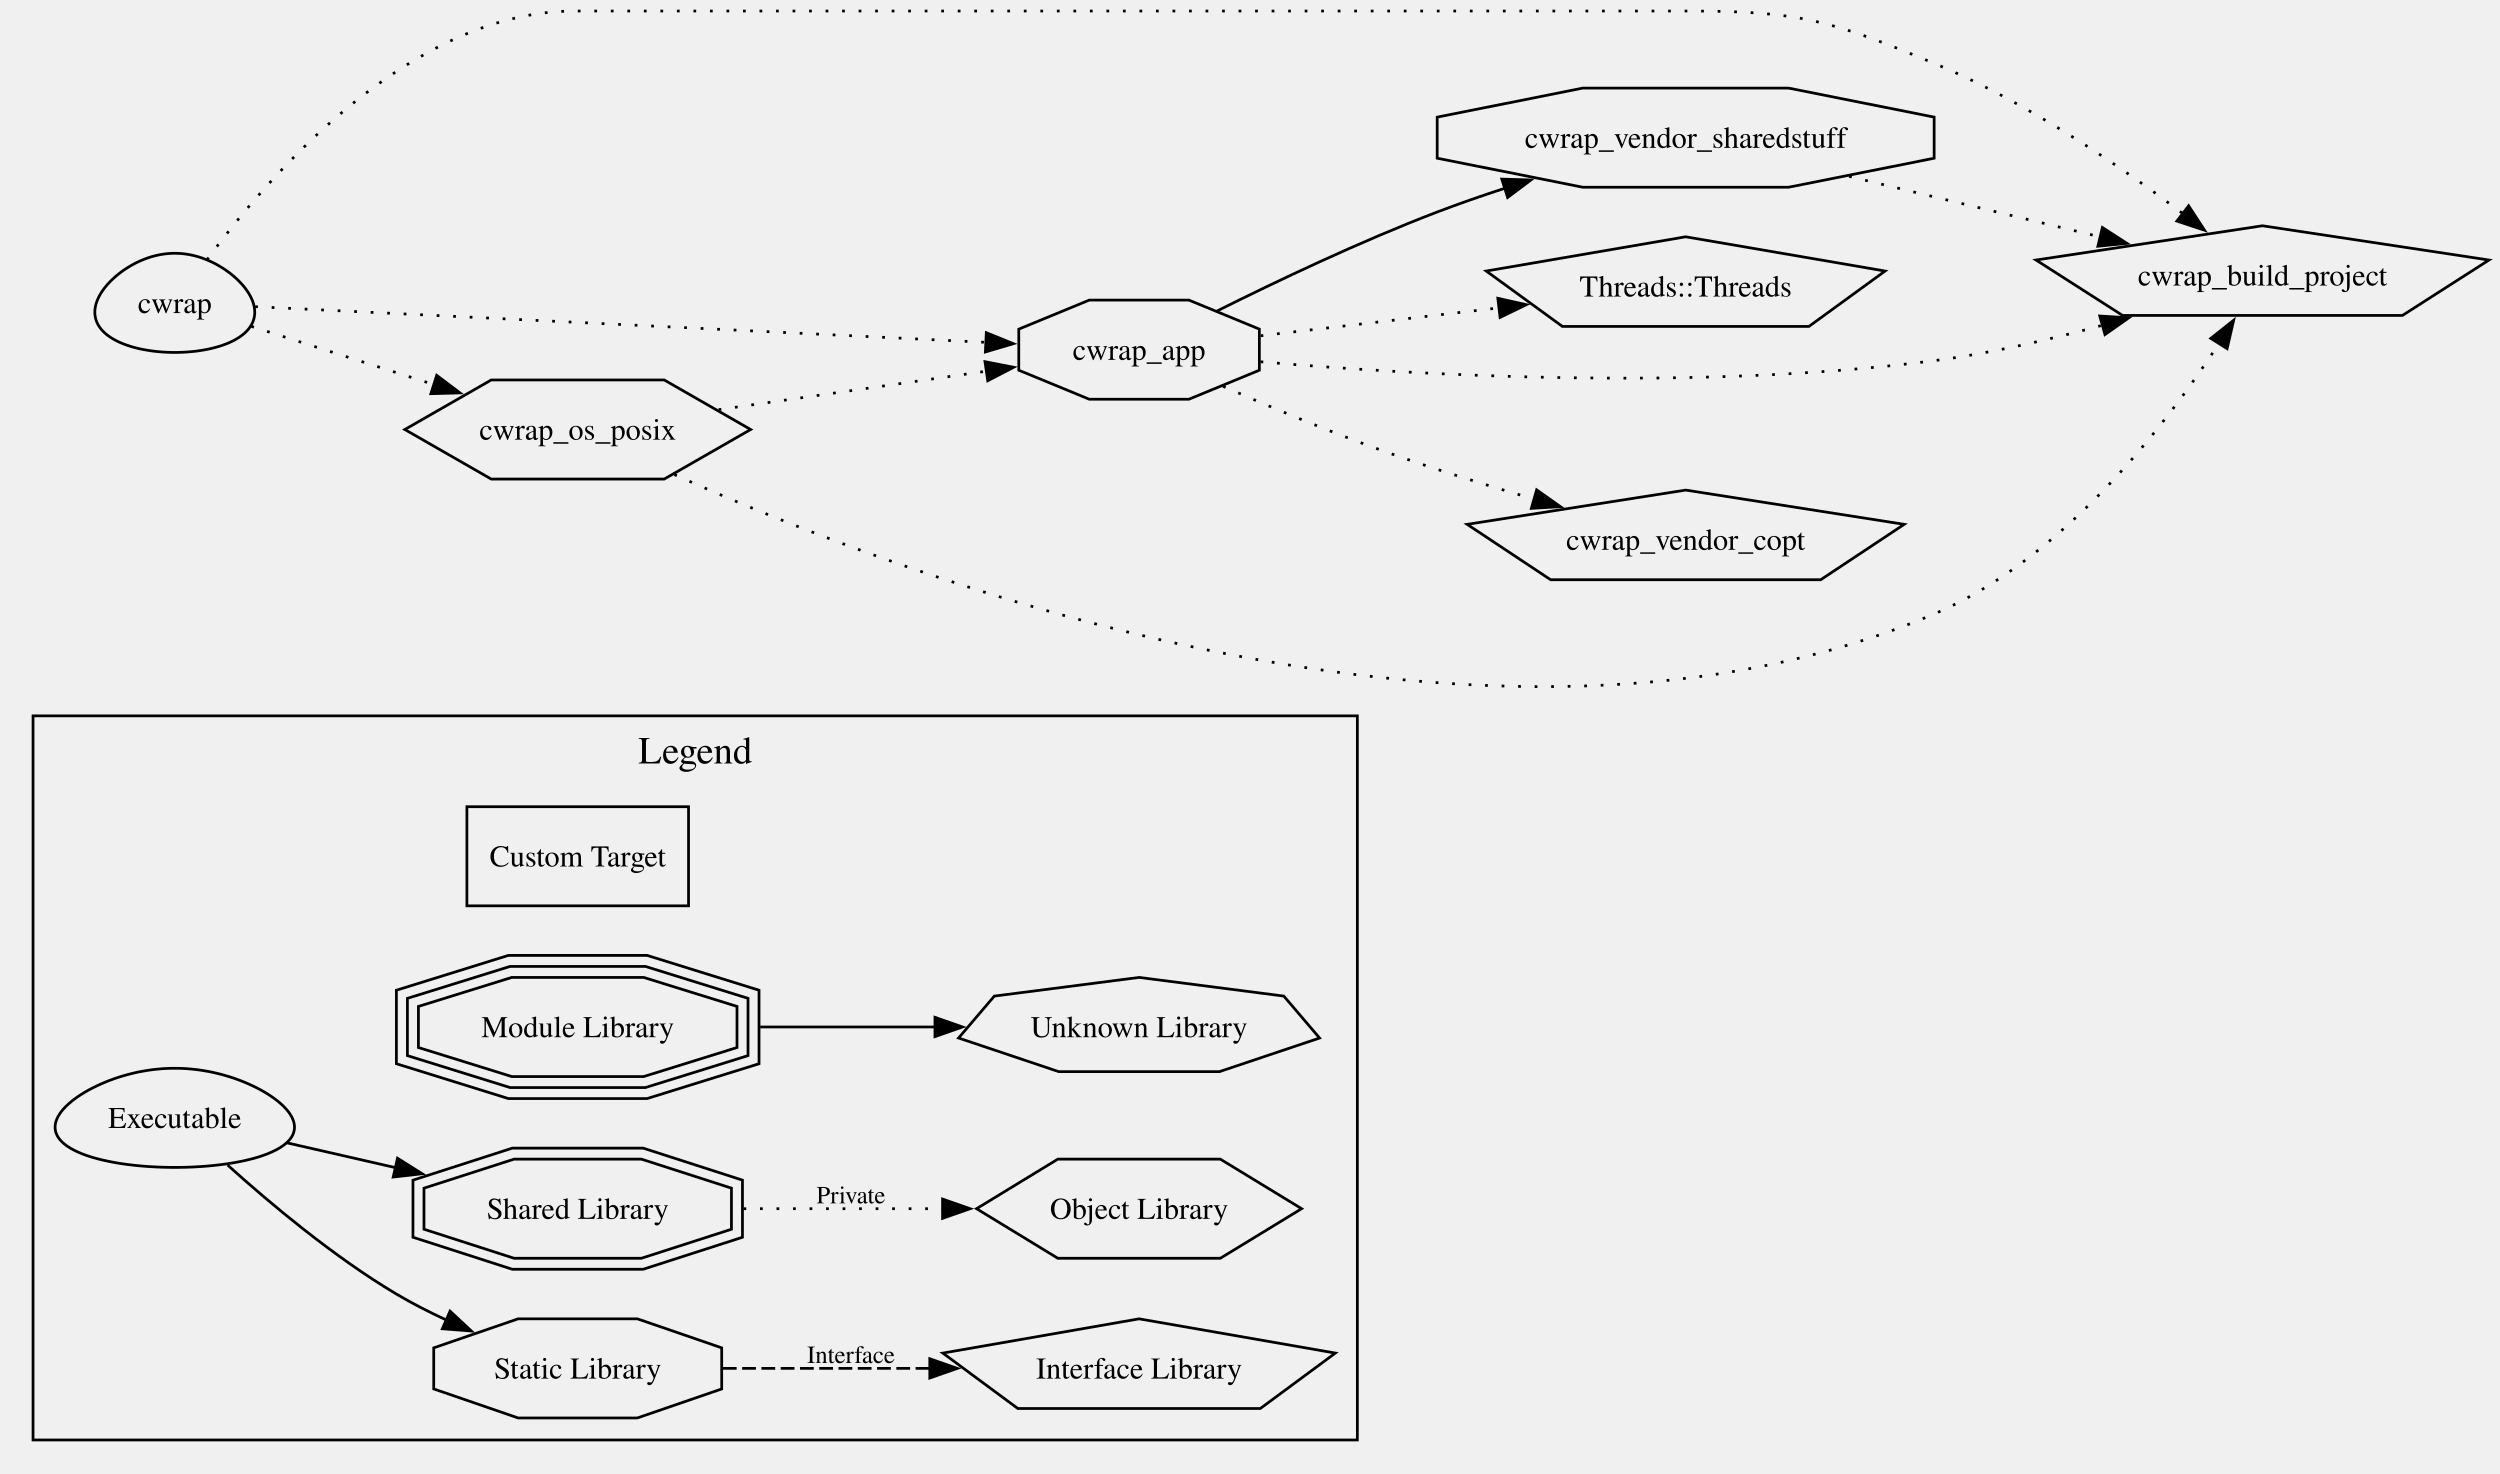
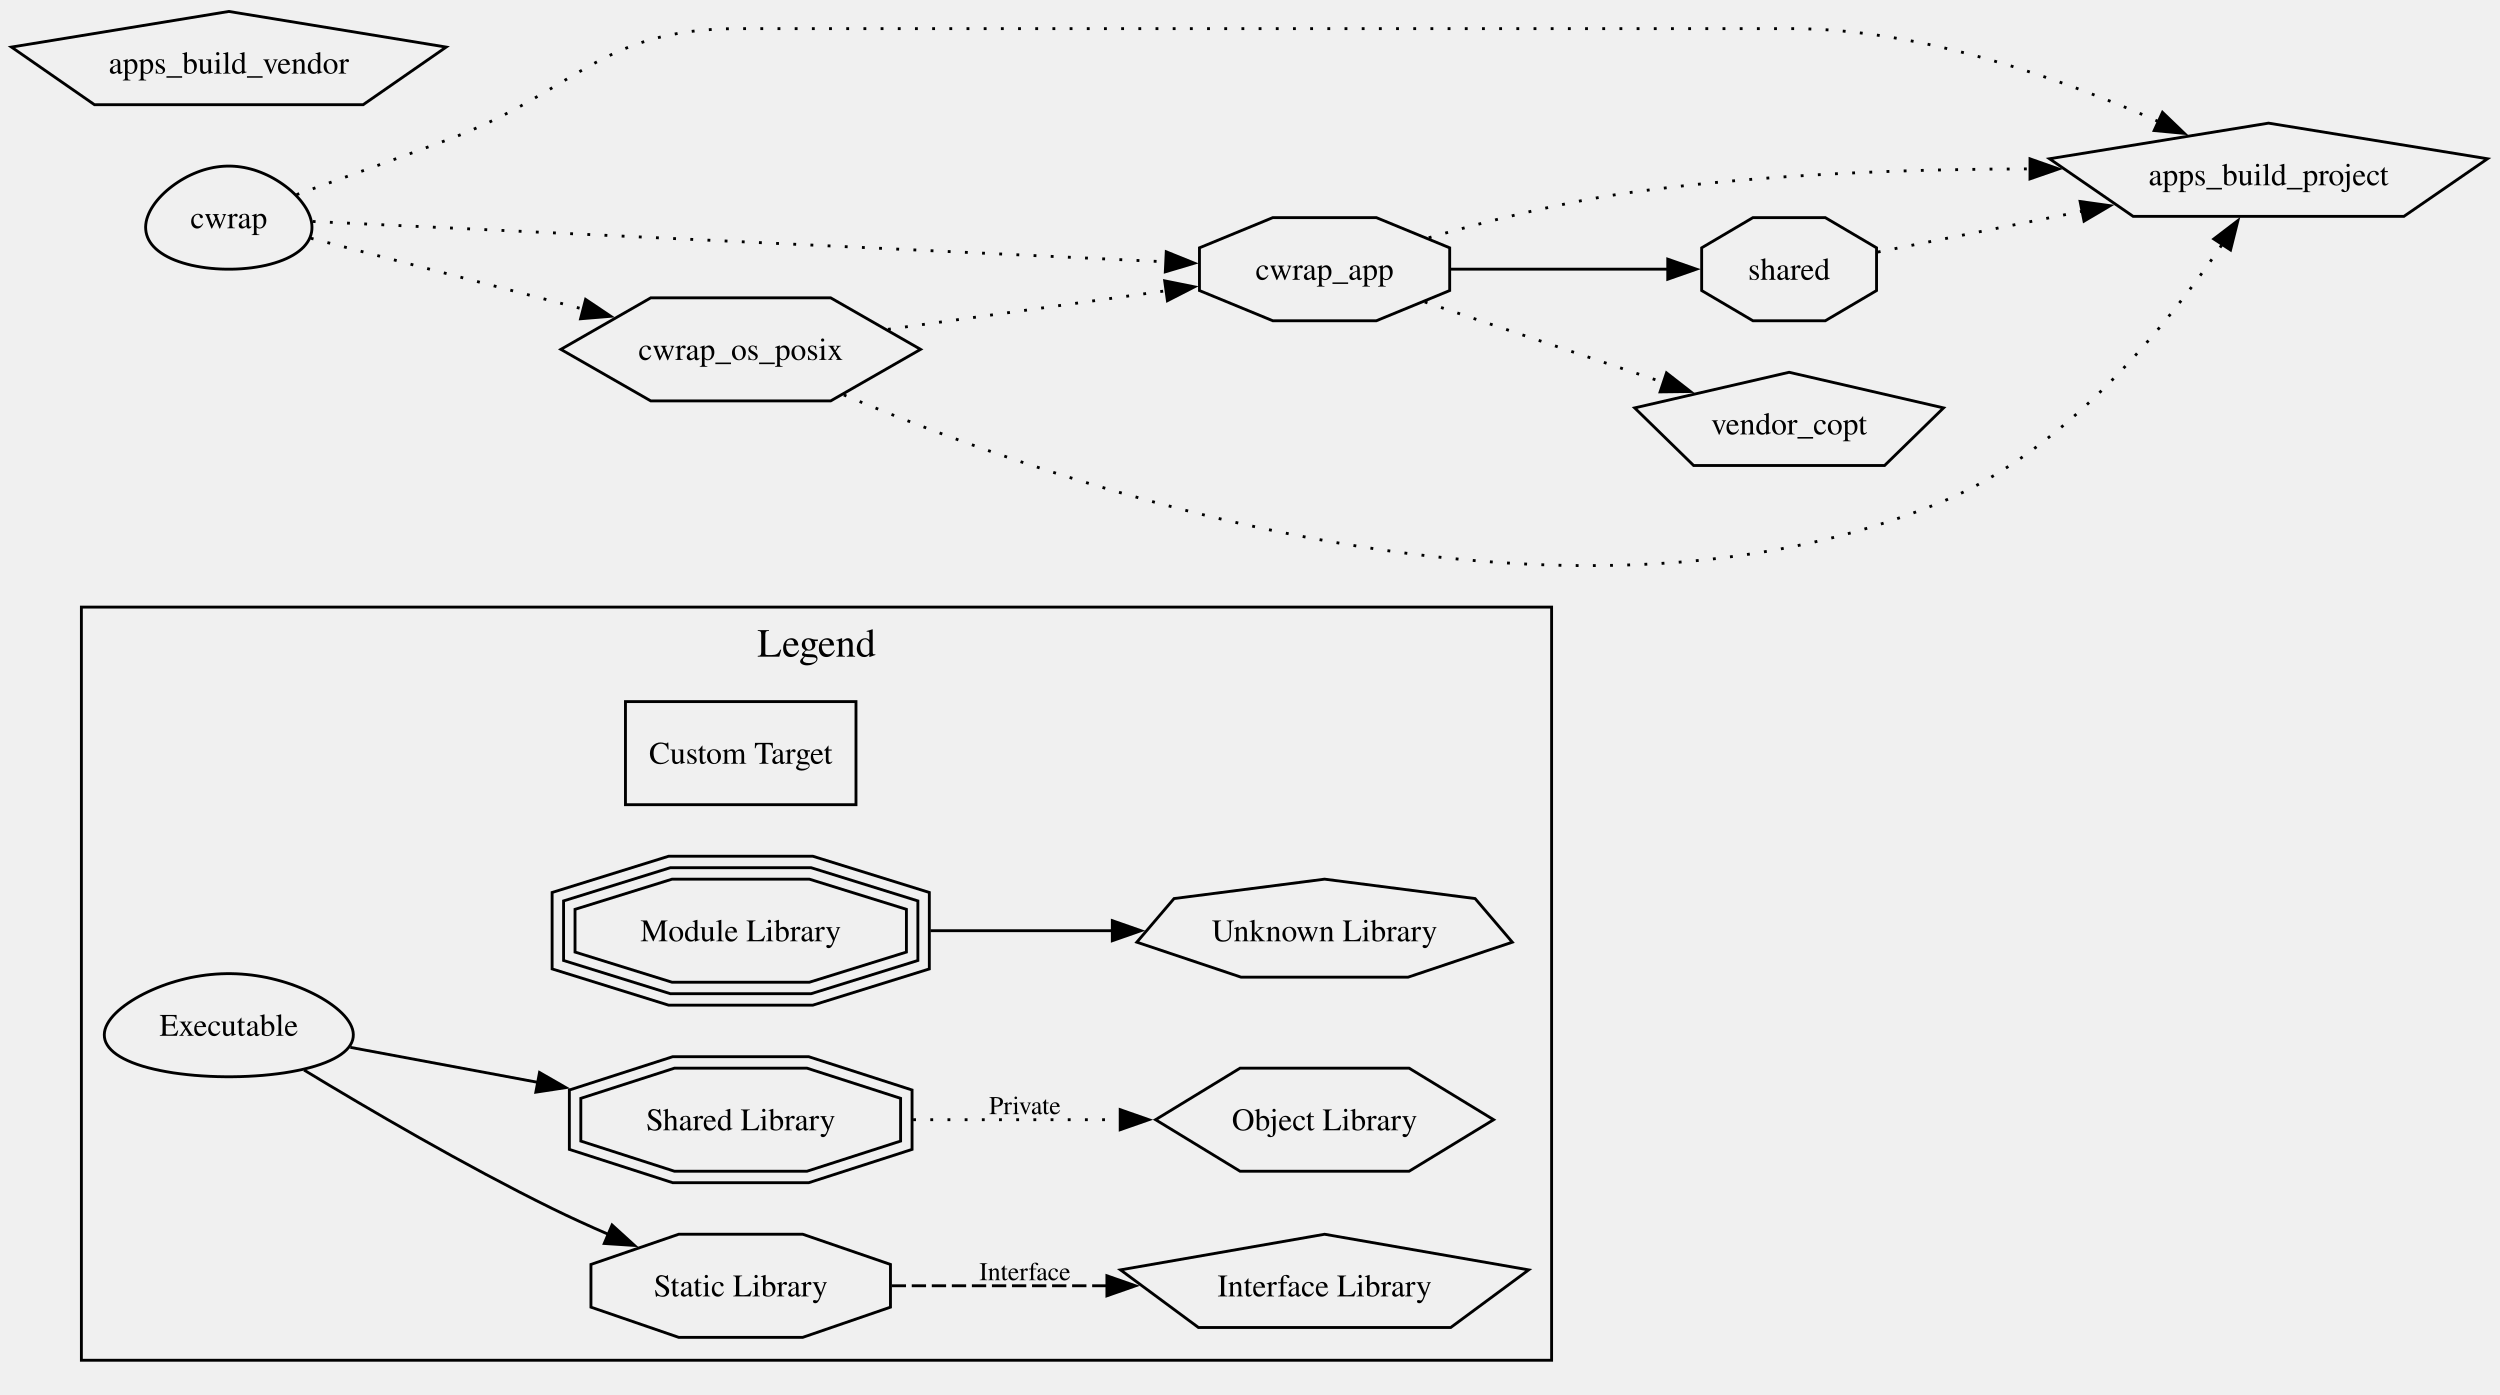
- <svg xmlns="http://www.w3.org/2000/svg" width="908pt" height="535pt" viewBox="0.00 0.00 908.00 535.00">
+ <svg xmlns="http://www.w3.org/2000/svg" width="873pt" height="487pt" viewBox="0.00 0.00 873.00 487.00">
  <style>
.graph &gt; polygon {
  fill: transparent;
}

@media (prefers-color-scheme: dark) {
  text {
    fill: white;
  }

  .cluster polygon,
  .edge path,
  .edge polyline,
  .node ellipse,
  .node path,
  .node polygon {
    stroke: white;
  }

  .edge polygon {
    fill: white;
    stroke: white;
  }
}
</style>
-   <g id="graph0" class="graph" transform="scale(1 1) rotate(0) translate(4 531)">
+   <g id="graph0" class="graph" transform="scale(1 1) rotate(0) translate(4 483)">
    <g id="clust1" class="cluster">
-       <polygon fill="none" stroke="black" points="8,-8 8,-271 488.99,-271 488.99,-8 8,-8" />
-       <text xml:space="preserve" text-anchor="middle" x="248.49" y="-253.7" font-family="Times,serif" font-size="14.00">Legend</text>
+       <polygon fill="none" stroke="black" points="24.42,-8 24.42,-271 537.82,-271 537.82,-8 24.42,-8" />
+       <text xml:space="preserve" text-anchor="middle" x="281.12" y="-253.7" font-family="Times,serif" font-size="14.00">Legend</text>
    </g>
    <g id="node1" class="node">
-       <polygon fill="none" stroke="black" points="63.51,-107.05 66.17,-107.15 68.81,-107.3 71.41,-107.49 73.95,-107.74 76.45,-108.03 78.87,-108.36 81.21,-108.75 83.47,-109.18 85.63,-109.65 87.68,-110.16 89.63,-110.71 91.46,-111.31 93.17,-111.94 94.74,-112.61 96.19,-113.31 97.5,-114.04 98.67,-114.8 99.7,-115.59 100.59,-116.41 101.34,-117.25 101.95,-118.11 102.41,-118.99 102.73,-119.89 102.92,-120.8 102.97,-121.72 102.88,-122.65 102.67,-123.59 102.34,-124.53 101.89,-125.47 101.32,-126.41 100.64,-127.35 99.86,-128.28 98.98,-129.2 98.01,-130.11 96.95,-131.01 95.82,-131.89 94.6,-132.75 93.32,-133.59 91.98,-134.41 90.58,-135.2 89.13,-135.96 87.63,-136.69 86.09,-137.39 84.51,-138.06 82.9,-138.69 81.26,-139.29 79.59,-139.84 77.9,-140.35 76.2,-140.82 74.47,-141.25 72.74,-141.64 70.99,-141.97 69.23,-142.26 67.47,-142.51 65.7,-142.7 63.93,-142.85 62.15,-142.95 60.37,-143 58.59,-143 56.82,-142.95 55.04,-142.85 53.26,-142.7 51.5,-142.51 49.73,-142.26 47.98,-141.97 46.23,-141.64 44.49,-141.25 42.77,-140.82 41.06,-140.35 39.38,-139.84 37.71,-139.29 36.07,-138.69 34.46,-138.06 32.88,-137.39 31.34,-136.69 29.84,-135.96 28.38,-135.2 26.98,-134.41 25.64,-133.59 24.36,-132.75 23.15,-131.89 22.01,-131.01 20.96,-130.11 19.98,-129.2 19.11,-128.28 18.33,-127.35 17.65,-126.41 17.08,-125.47 16.63,-124.53 16.29,-123.59 16.08,-122.65 16,-121.72 16.05,-120.8 16.23,-119.89 16.56,-118.99 17.02,-118.11 17.63,-117.25 18.37,-116.41 19.26,-115.59 20.29,-114.8 21.47,-114.04 22.78,-113.31 24.22,-112.61 25.8,-111.94 27.51,-111.31 29.34,-110.71 31.28,-110.16 33.34,-109.65 35.5,-109.18 37.76,-108.75 40.1,-108.36 42.52,-108.03 45.01,-107.74 47.56,-107.49 50.16,-107.3 52.8,-107.15 55.46,-107.05 58.14,-107 60.83,-107 63.51,-107.05" />
-       <text xml:space="preserve" text-anchor="middle" x="59.48" y="-121.3" font-family="Times,serif" font-size="11.00">Executable</text>
+       <polygon fill="none" stroke="black" points="79.92,-107.05 82.59,-107.15 85.22,-107.3 87.82,-107.49 90.37,-107.74 92.86,-108.03 95.28,-108.36 97.63,-108.75 99.88,-109.18 102.04,-109.65 104.1,-110.16 106.04,-110.71 107.87,-111.31 109.58,-111.94 111.16,-112.61 112.61,-113.31 113.92,-114.04 115.09,-114.8 116.12,-115.59 117.01,-116.41 117.76,-117.25 118.36,-118.11 118.82,-118.99 119.15,-119.89 119.33,-120.8 119.38,-121.72 119.3,-122.65 119.09,-123.59 118.75,-124.53 118.3,-125.47 117.73,-126.41 117.06,-127.35 116.28,-128.28 115.4,-129.2 114.43,-130.11 113.37,-131.01 112.23,-131.89 111.02,-132.75 109.74,-133.59 108.4,-134.41 107,-135.2 105.54,-135.96 104.04,-136.69 102.5,-137.39 100.92,-138.06 99.31,-138.69 97.67,-139.29 96.01,-139.84 94.32,-140.35 92.61,-140.82 90.89,-141.25 89.15,-141.64 87.41,-141.97 85.65,-142.26 83.89,-142.51 82.12,-142.7 80.34,-142.85 78.57,-142.95 76.79,-143 75.01,-143 73.23,-142.95 71.45,-142.85 69.68,-142.7 67.91,-142.51 66.15,-142.26 64.39,-141.97 62.64,-141.64 60.91,-141.25 59.19,-140.82 57.48,-140.35 55.79,-139.84 54.12,-139.29 52.48,-138.69 50.87,-138.06 49.29,-137.39 47.75,-136.69 46.25,-135.96 44.8,-135.2 43.4,-134.41 42.06,-133.59 40.78,-132.75 39.57,-131.89 38.43,-131.01 37.37,-130.11 36.4,-129.2 35.52,-128.28 34.74,-127.35 34.06,-126.41 33.5,-125.47 33.04,-124.53 32.71,-123.59 32.5,-122.65 32.42,-121.72 32.47,-120.8 32.65,-119.89 32.97,-118.99 33.44,-118.11 34.04,-117.25 34.79,-116.41 35.68,-115.59 36.71,-114.8 37.88,-114.04 39.19,-113.31 40.64,-112.61 42.22,-111.94 43.92,-111.31 45.75,-110.71 47.7,-110.16 49.76,-109.65 51.92,-109.18 54.17,-108.75 56.51,-108.36 58.94,-108.03 61.43,-107.74 63.98,-107.49 66.57,-107.3 69.21,-107.15 71.87,-107.05 74.56,-107 77.24,-107 79.92,-107.05" />
+       <text xml:space="preserve" text-anchor="middle" x="75.9" y="-121.3" font-family="Times,serif" font-size="11.00">Executable</text>
    </g>
    <g id="node2" class="node">
-       <polygon fill="none" stroke="black" points="258.12,-26.54 258.12,-41.46 227.49,-52 184.17,-52 153.53,-41.46 153.53,-26.54 184.17,-16 227.49,-16 258.12,-26.54" />
-       <text xml:space="preserve" text-anchor="middle" x="205.83" y="-30.3" font-family="Times,serif" font-size="11.00">Static Library</text>
+       <polygon fill="none" stroke="black" points="306.95,-26.54 306.95,-41.46 276.32,-52 233,-52 202.36,-41.46 202.36,-26.54 233,-16 276.32,-16 306.95,-26.54" />
+       <text xml:space="preserve" text-anchor="middle" x="254.66" y="-30.3" font-family="Times,serif" font-size="11.00">Static Library</text>
    </g>
    <g id="edge1" class="edge">
-       <path fill="none" stroke="black" d="M78.64,-107.87C94.07,-93.95 117.27,-74.49 139.97,-61 145.68,-57.61 151.89,-54.44 158.14,-51.55" />
-       <polygon fill="black" stroke="black" points="159.46,-54.79 167.21,-47.57 156.65,-48.38 159.46,-54.79" />
+       <path fill="none" stroke="black" d="M102.18,-109.33C124.55,-95.76 158.27,-76.01 188.8,-61 195.12,-57.89 201.89,-54.81 208.58,-51.91" />
+       <polygon fill="black" stroke="black" points="209.73,-55.22 217.57,-48.09 207,-48.78 209.73,-55.22" />
    </g>
    <g id="node3" class="node">
-       <polygon fill="none" stroke="black" points="261.66,-84.54 261.66,-99.46 228.95,-110 182.7,-110 149.99,-99.46 149.99,-84.54 182.7,-74 228.95,-74 261.66,-84.54" />
-       <polygon fill="none" stroke="black" points="265.66,-81.63 265.66,-102.37 229.58,-114 182.07,-114 145.99,-102.37 145.99,-81.63 182.07,-70 229.58,-70 265.66,-81.63" />
-       <text xml:space="preserve" text-anchor="middle" x="205.83" y="-88.3" font-family="Times,serif" font-size="11.00">Shared Library</text>
+       <polygon fill="none" stroke="black" points="310.49,-84.54 310.49,-99.46 277.78,-110 231.53,-110 198.82,-99.46 198.82,-84.54 231.53,-74 277.78,-74 310.49,-84.54" />
+       <polygon fill="none" stroke="black" points="314.49,-81.63 314.49,-102.37 278.41,-114 230.9,-114 194.82,-102.37 194.82,-81.63 230.9,-70 278.41,-70 314.49,-81.63" />
+       <text xml:space="preserve" text-anchor="middle" x="254.66" y="-88.3" font-family="Times,serif" font-size="11.00">Shared Library</text>
    </g>
    <g id="edge2" class="edge">
-       <path fill="none" stroke="black" d="M100.31,-115.9C112.5,-113.11 126.24,-109.97 139.66,-106.9" />
-       <polygon fill="black" stroke="black" points="140.37,-110.33 149.34,-104.69 138.81,-103.5 140.37,-110.33" />
+       <path fill="none" stroke="black" d="M118.34,-117.26C137.89,-113.61 161.77,-109.16 183.98,-105.01" />
+       <polygon fill="black" stroke="black" points="184.4,-108.49 193.59,-103.21 183.11,-101.61 184.4,-108.49" />
    </g>
    <g id="node4" class="node">
-       <polygon fill="none" stroke="black" points="263.68,-150.54 263.68,-165.46 229.79,-176 181.86,-176 147.97,-165.46 147.97,-150.54 181.86,-140 229.79,-140 263.68,-150.54" />
-       <polygon fill="none" stroke="black" points="267.68,-147.6 267.68,-168.4 230.4,-180 181.25,-180 143.97,-168.4 143.97,-147.6 181.25,-136 230.4,-136 267.68,-147.6" />
-       <polygon fill="none" stroke="black" points="271.68,-144.65 271.68,-171.35 231.01,-184 180.64,-184 139.97,-171.35 139.97,-144.65 180.64,-132 231.01,-132 271.68,-144.65" />
-       <text xml:space="preserve" text-anchor="middle" x="205.83" y="-154.3" font-family="Times,serif" font-size="11.00">Module Library</text>
+       <polygon fill="none" stroke="black" points="312.52,-150.54 312.52,-165.46 278.62,-176 230.69,-176 196.8,-165.46 196.8,-150.54 230.69,-140 278.62,-140 312.52,-150.54" />
+       <polygon fill="none" stroke="black" points="316.52,-147.6 316.52,-168.4 279.23,-180 230.08,-180 192.8,-168.4 192.8,-147.6 230.08,-136 279.23,-136 316.52,-147.6" />
+       <polygon fill="none" stroke="black" points="320.52,-144.65 320.52,-171.35 279.84,-184 229.47,-184 188.8,-171.35 188.8,-144.65 229.47,-132 279.84,-132 320.52,-144.65" />
+       <text xml:space="preserve" text-anchor="middle" x="254.66" y="-154.3" font-family="Times,serif" font-size="11.00">Module Library</text>
    </g>
    <g id="node8" class="node">
-       <polygon fill="none" stroke="black" points="246.08,-238 165.58,-238 165.58,-202 246.08,-202 246.08,-238" />
-       <text xml:space="preserve" text-anchor="middle" x="205.83" y="-216.3" font-family="Times,serif" font-size="11.00">Custom Target</text>
+       <polygon fill="none" stroke="black" points="294.91,-238 214.41,-238 214.41,-202 294.91,-202 294.91,-238" />
+       <text xml:space="preserve" text-anchor="middle" x="254.66" y="-216.3" font-family="Times,serif" font-size="11.00">Custom Target</text>
    </g>
    <g id="node5" class="node">
-       <polygon fill="none" stroke="black" points="480.99,-39.56 409.71,-52 338.43,-39.56 365.66,-19.44 453.76,-19.44 480.99,-39.56" />
-       <text xml:space="preserve" text-anchor="middle" x="409.71" y="-30.3" font-family="Times,serif" font-size="11.00">Interface Library</text>
+       <polygon fill="none" stroke="black" points="529.82,-39.56 458.54,-52 387.27,-39.56 414.49,-19.44 502.59,-19.44 529.82,-39.56" />
+       <text xml:space="preserve" text-anchor="middle" x="458.54" y="-30.3" font-family="Times,serif" font-size="11.00">Interface Library</text>
    </g>
    <g id="edge4" class="edge">
-       <path fill="none" stroke="black" stroke-dasharray="5,2" d="M258.55,-34C281.45,-34 308.82,-34 333.88,-34" />
-       <polygon fill="black" stroke="black" points="333.7,-37.5 343.7,-34 333.7,-30.5 333.7,-37.5" />
-       <text xml:space="preserve" text-anchor="middle" x="305.06" y="-35.95" font-family="Times,serif" font-size="9.00">Interface</text>
+       <path fill="none" stroke="black" stroke-dasharray="5,2" d="M307.38,-34C330.28,-34 357.65,-34 382.71,-34" />
+       <polygon fill="black" stroke="black" points="382.53,-37.5 392.53,-34 382.53,-30.5 382.53,-37.5" />
+       <text xml:space="preserve" text-anchor="middle" x="353.89" y="-35.95" font-family="Times,serif" font-size="9.00">Interface</text>
    </g>
    <g id="node6" class="node">
-       <polygon fill="none" stroke="black" points="468.74,-92 439.22,-110 380.2,-110 350.68,-92 380.2,-74 439.22,-74 468.74,-92" />
-       <text xml:space="preserve" text-anchor="middle" x="409.71" y="-88.3" font-family="Times,serif" font-size="11.00">Object Library</text>
+       <polygon fill="none" stroke="black" points="517.57,-92 488.05,-110 429.03,-110 399.52,-92 429.03,-74 488.05,-74 517.57,-92" />
+       <text xml:space="preserve" text-anchor="middle" x="458.54" y="-88.3" font-family="Times,serif" font-size="11.00">Object Library</text>
    </g>
    <g id="edge5" class="edge">
-       <path fill="none" stroke="black" stroke-dasharray="1,5" d="M266.03,-92C288.73,-92 314.84,-92 338.48,-92" />
-       <polygon fill="black" stroke="black" points="338.34,-95.5 348.34,-92 338.34,-88.5 338.34,-95.5" />
-       <text xml:space="preserve" text-anchor="middle" x="305.06" y="-93.95" font-family="Times,serif" font-size="9.00">Private</text>
+       <path fill="none" stroke="black" stroke-dasharray="1,5" d="M314.86,-92C337.56,-92 363.67,-92 387.31,-92" />
+       <polygon fill="black" stroke="black" points="387.17,-95.5 397.17,-92 387.17,-88.5 387.17,-95.5" />
+       <text xml:space="preserve" text-anchor="middle" x="353.89" y="-93.95" font-family="Times,serif" font-size="9.00">Private</text>
    </g>
    <g id="node7" class="node">
-       <polygon fill="none" stroke="black" points="475.27,-153.99 462.28,-169.22 409.71,-176 357.14,-169.22 344.15,-153.99 380.53,-141.78 438.89,-141.78 475.27,-153.99" />
-       <text xml:space="preserve" text-anchor="middle" x="409.71" y="-154.3" font-family="Times,serif" font-size="11.00">Unknown Library</text>
+       <polygon fill="none" stroke="black" points="524.1,-153.99 511.11,-169.22 458.54,-176 405.97,-169.22 392.98,-153.99 429.36,-141.78 487.72,-141.78 524.1,-153.99" />
+       <text xml:space="preserve" text-anchor="middle" x="458.54" y="-154.3" font-family="Times,serif" font-size="11.00">Unknown Library</text>
    </g>
    <g id="edge6" class="edge">
-       <path fill="none" stroke="black" d="M272.09,-158C292.41,-158 314.94,-158 335.74,-158" />
-       <polygon fill="black" stroke="black" points="335.58,-161.5 345.58,-158 335.58,-154.5 335.58,-161.5" />
+       <path fill="none" stroke="black" d="M320.92,-158C341.24,-158 363.77,-158 384.57,-158" />
+       <polygon fill="black" stroke="black" points="384.42,-161.5 394.42,-158 384.42,-154.5 384.42,-161.5" />
    </g>
    <g id="node9" class="node">
-       <polygon fill="none" stroke="black" points="62.17,-403.05 63.95,-403.15 65.71,-403.3 67.45,-403.49 69.15,-403.74 70.81,-404.03 72.43,-404.36 74,-404.75 75.5,-405.18 76.94,-405.65 78.32,-406.16 79.62,-406.71 80.84,-407.31 81.98,-407.94 83.04,-408.61 84,-409.31 84.88,-410.04 85.66,-410.8 86.35,-411.59 86.94,-412.41 87.44,-413.25 87.85,-414.11 88.15,-414.99 88.37,-415.89 88.49,-416.8 88.53,-417.72 88.47,-418.65 88.33,-419.59 88.11,-420.53 87.81,-421.47 87.43,-422.41 86.97,-423.35 86.45,-424.28 85.87,-425.2 85.22,-426.11 84.51,-427.01 83.75,-427.89 82.94,-428.75 82.09,-429.59 81.19,-430.41 80.25,-431.2 79.28,-431.96 78.28,-432.69 77.25,-433.39 76.2,-434.06 75.12,-434.69 74.03,-435.29 72.91,-435.84 71.79,-436.35 70.65,-436.82 69.5,-437.25 68.34,-437.64 67.17,-437.97 66,-438.26 64.82,-438.51 63.64,-438.7 62.45,-438.85 61.26,-438.95 60.08,-439 58.89,-439 57.7,-438.95 56.51,-438.85 55.33,-438.7 54.15,-438.51 52.97,-438.26 51.8,-437.97 50.63,-437.64 49.47,-437.25 48.32,-436.82 47.18,-436.35 46.05,-435.84 44.94,-435.29 43.84,-434.69 42.77,-434.06 41.71,-433.39 40.68,-432.69 39.68,-431.96 38.71,-431.2 37.78,-430.41 36.88,-429.59 36.02,-428.75 35.21,-427.89 34.45,-427.01 33.75,-426.11 33.1,-425.2 32.51,-424.28 31.99,-423.35 31.54,-422.41 31.16,-421.47 30.86,-420.53 30.63,-419.59 30.49,-418.65 30.44,-417.72 30.47,-416.8 30.6,-415.89 30.81,-414.99 31.12,-414.11 31.52,-413.25 32.02,-412.41 32.62,-411.59 33.31,-410.8 34.09,-410.04 34.96,-409.31 35.93,-408.61 36.99,-407.94 38.13,-407.31 39.35,-406.71 40.65,-406.16 42.02,-405.65 43.46,-405.18 44.97,-404.75 46.54,-404.36 48.15,-404.03 49.82,-403.74 51.52,-403.49 53.25,-403.3 55.02,-403.15 56.8,-403.05 58.59,-403 60.38,-403 62.17,-403.05" />
-       <text xml:space="preserve" text-anchor="middle" x="59.48" y="-417.3" font-family="Times,serif" font-size="11.00">cwrap</text>
+       <polygon fill="none" stroke="black" points="864.64,-427.56 788.17,-440 711.69,-427.56 740.9,-407.44 835.43,-407.44 864.64,-427.56" />
+       <text xml:space="preserve" text-anchor="middle" x="788.17" y="-418.3" font-family="Times,serif" font-size="11.00">apps_build_project</text>
    </g>
    <g id="node10" class="node">
-       <polygon fill="none" stroke="black" points="453.4,-396.54 453.4,-411.46 427.81,-422 391.61,-422 366.02,-411.46 366.02,-396.54 391.61,-386 427.81,-386 453.4,-396.54" />
-       <text xml:space="preserve" text-anchor="middle" x="409.71" y="-400.3" font-family="Times,serif" font-size="11.00">cwrap_app</text>
+       <polygon fill="none" stroke="black" points="151.8,-466.56 75.9,-479 0,-466.56 28.99,-446.44 122.81,-446.44 151.8,-466.56" />
+       <text xml:space="preserve" text-anchor="middle" x="75.9" y="-457.3" font-family="Times,serif" font-size="11.00">apps_build_vendor</text>
+     </g>
+     <g id="node11" class="node">
+       <polygon fill="none" stroke="black" points="78.59,-389.05 80.37,-389.15 82.13,-389.3 83.86,-389.49 85.56,-389.74 87.23,-390.03 88.85,-390.36 90.41,-390.75 91.92,-391.18 93.36,-391.65 94.73,-392.16 96.03,-392.71 97.26,-393.31 98.4,-393.94 99.45,-394.61 100.42,-395.31 101.29,-396.04 102.08,-396.8 102.76,-397.59 103.36,-398.41 103.86,-399.25 104.26,-400.11 104.57,-400.99 104.79,-401.89 104.91,-402.8 104.94,-403.72 104.89,-404.65 104.75,-405.59 104.52,-406.53 104.22,-407.47 103.84,-408.41 103.39,-409.35 102.87,-410.28 102.28,-411.2 101.63,-412.11 100.93,-413.01 100.17,-413.89 99.36,-414.75 98.5,-415.59 97.61,-416.41 96.67,-417.2 95.7,-417.96 94.7,-418.69 93.67,-419.39 92.61,-420.06 91.54,-420.69 90.44,-421.29 89.33,-421.84 88.2,-422.35 87.06,-422.82 85.91,-423.25 84.75,-423.64 83.58,-423.97 82.41,-424.26 81.23,-424.51 80.05,-424.7 78.87,-424.85 77.68,-424.95 76.49,-425 75.3,-425 74.12,-424.95 72.93,-424.85 71.75,-424.7 70.56,-424.51 69.39,-424.26 68.21,-423.97 67.05,-423.64 65.89,-423.25 64.74,-422.82 63.6,-422.35 62.47,-421.84 61.35,-421.29 60.26,-420.69 59.18,-420.06 58.13,-419.39 57.1,-418.69 56.1,-417.96 55.13,-417.2 54.19,-416.41 53.29,-415.59 52.44,-414.75 51.63,-413.89 50.87,-413.01 50.16,-412.11 49.52,-411.2 48.93,-410.28 48.41,-409.35 47.96,-408.41 47.58,-407.47 47.27,-406.53 47.05,-405.59 46.91,-404.65 46.85,-403.72 46.89,-402.8 47.01,-401.89 47.23,-400.99 47.54,-400.11 47.94,-399.25 48.44,-398.41 49.03,-397.59 49.72,-396.8 50.5,-396.04 51.38,-395.31 52.35,-394.61 53.4,-393.94 54.54,-393.31 55.76,-392.71 57.06,-392.16 58.44,-391.65 59.88,-391.18 61.39,-390.75 62.95,-390.36 64.57,-390.03 66.23,-389.74 67.93,-389.49 69.67,-389.3 71.43,-389.15 73.21,-389.05 75,-389 76.8,-389 78.59,-389.05" />
+       <text xml:space="preserve" text-anchor="middle" x="75.9" y="-403.3" font-family="Times,serif" font-size="11.00">cwrap</text>
+     </g>
+     <g id="edge8" class="edge">
+       <path fill="none" stroke="black" stroke-dasharray="1,5" d="M99.56,-415.04C114.43,-420.35 134.31,-427.5 151.8,-434 197.24,-450.89 205.18,-473 253.66,-473 253.66,-473 253.66,-473 621.75,-473 667.45,-473 717.21,-455.01 750.1,-440.4" />
+       <polygon fill="black" stroke="black" points="751.14,-443.77 758.78,-436.43 748.23,-437.41 751.14,-443.77" />
+     </g>
+     <g id="node12" class="node">
+       <polygon fill="none" stroke="black" points="502.23,-381.54 502.23,-396.46 476.64,-407 440.44,-407 414.85,-396.46 414.85,-381.54 440.44,-371 476.64,-371 502.23,-381.54" />
+       <text xml:space="preserve" text-anchor="middle" x="458.54" y="-385.3" font-family="Times,serif" font-size="11.00">cwrap_app</text>
    </g>
    <g id="edge13" class="edge">
-       <path fill="none" stroke="black" stroke-dasharray="1,5" d="M88.68,-419.62C146.52,-416.8 279.4,-410.31 354.48,-406.65" />
-       <polygon fill="black" stroke="black" points="354.23,-410.16 364.05,-406.18 353.89,-403.17 354.23,-410.16" />
+       <path fill="none" stroke="black" stroke-dasharray="1,5" d="M105.2,-405.66C168.24,-402.68 321.12,-395.45 403.24,-391.57" />
+       <polygon fill="black" stroke="black" points="403.25,-395.07 413.07,-391.1 402.92,-388.08 403.25,-395.07" />
    </g>
-     <g id="node12" class="node">
-       <polygon fill="none" stroke="black" points="899.99,-436.56 817.73,-449 735.48,-436.56 766.9,-416.44 868.57,-416.44 899.99,-436.56" />
-       <text xml:space="preserve" text-anchor="middle" x="817.73" y="-427.3" font-family="Times,serif" font-size="11.00">cwrap_build_project</text>
+     <g id="node15" class="node">
+       <polygon fill="none" stroke="black" points="317.46,-361 286.06,-379 223.25,-379 191.85,-361 223.25,-343 286.06,-343 317.46,-361" />
+       <text xml:space="preserve" text-anchor="middle" x="254.66" y="-357.3" font-family="Times,serif" font-size="11.00">cwrap_os_posix</text>
+     </g>
+     <g id="edge16" class="edge">
+       <path fill="none" stroke="black" stroke-dasharray="1,5" d="M104.52,-399.81C129.97,-393.19 168.44,-383.18 199.94,-374.98" />
+       <polygon fill="black" stroke="black" points="200.49,-378.45 209.29,-372.55 198.73,-371.68 200.49,-378.45" />
+     </g>
+     <g id="edge9" class="edge">
+       <path fill="none" stroke="black" stroke-dasharray="1,5" d="M494.91,-399.98C515.64,-405.9 542.46,-412.65 566.82,-416 612.21,-422.25 663.35,-423.97 704.93,-424.03" />
+       <polygon fill="black" stroke="black" points="704.88,-427.53 714.87,-424 704.87,-420.53 704.88,-427.53" />
+     </g>
+     <g id="node13" class="node">
+       <polygon fill="none" stroke="black" points="651.29,-381.54 651.29,-396.46 633.4,-407 608.11,-407 590.22,-396.46 590.22,-381.54 608.11,-371 633.4,-371 651.29,-381.54" />
+       <text xml:space="preserve" text-anchor="middle" x="620.75" y="-385.3" font-family="Times,serif" font-size="11.00">shared</text>
+     </g>
+     <g id="edge11" class="edge">
+       <path fill="none" stroke="black" d="M502.48,-389C526.1,-389 555.28,-389 578.62,-389" />
+       <polygon fill="black" stroke="black" points="578.38,-392.5 588.38,-389 578.38,-385.5 578.38,-392.5" />
+     </g>
+     <g id="node14" class="node">
+       <polygon fill="none" stroke="black" points="674.69,-340.56 620.75,-353 566.82,-340.56 587.42,-320.44 654.09,-320.44 674.69,-340.56" />
+       <text xml:space="preserve" text-anchor="middle" x="620.75" y="-331.3" font-family="Times,serif" font-size="11.00">vendor_copt</text>
+     </g>
+     <g id="edge12" class="edge">
+       <path fill="none" stroke="black" stroke-dasharray="1,5" d="M493.52,-377.55C517.87,-369.34 550.85,-358.22 577,-349.41" />
+       <polygon fill="black" stroke="black" points="577.94,-352.79 586.3,-346.28 575.71,-346.15 577.94,-352.79" />
+     </g>
+     <g id="edge10" class="edge">
+       <path fill="none" stroke="black" stroke-dasharray="1,5" d="M651.71,-394.98C671.65,-398.95 698.62,-404.33 723.24,-409.25" />
+       <polygon fill="black" stroke="black" points="722.37,-412.64 732.87,-411.17 723.74,-405.78 722.37,-412.64" />
    </g>
    <g id="edge14" class="edge">
-       <path fill="none" stroke="black" stroke-dasharray="1,5" d="M71.17,-436.64C92.72,-466.13 144.51,-527 204.83,-527 204.83,-527 204.83,-527 609.23,-527 649.79,-527 661.02,-523.55 698.48,-508 731.89,-494.13 766.1,-470.64 789.07,-453.25" />
-       <polygon fill="black" stroke="black" points="790.91,-456.25 796.7,-447.37 786.64,-450.7 790.91,-456.25" />
-     </g>
-     <g id="node15" class="node">
-       <polygon fill="none" stroke="black" points="268.63,-375 237.23,-393 174.42,-393 143.02,-375 174.42,-357 237.23,-357 268.63,-375" />
-       <text xml:space="preserve" text-anchor="middle" x="205.83" y="-371.3" font-family="Times,serif" font-size="11.00">cwrap_os_posix</text>
-     </g>
-     <g id="edge17" class="edge">
-       <path fill="none" stroke="black" stroke-dasharray="1,5" d="M87.29,-412.46C105.93,-406.52 131.35,-398.41 153.79,-391.26" />
-       <polygon fill="black" stroke="black" points="154.61,-394.68 163.08,-388.3 152.49,-388.01 154.61,-394.68" />
-     </g>
-     <g id="node11" class="node">
-       <polygon fill="none" stroke="black" points="680.66,-432.56 608.23,-445 535.8,-432.56 563.47,-412.44 653,-412.44 680.66,-432.56" />
-       <text xml:space="preserve" text-anchor="middle" x="608.23" y="-423.3" font-family="Times,serif" font-size="11.00">Threads::Threads</text>
-     </g>
-     <g id="edge8" class="edge">
-       <path fill="none" stroke="black" stroke-dasharray="1,5" d="M453.84,-409.05C479.27,-412.02 512,-415.85 540.68,-419.21" />
-       <polygon fill="black" stroke="black" points="540.02,-422.66 550.36,-420.34 540.83,-415.71 540.02,-422.66" />
-     </g>
-     <g id="edge9" class="edge">
-       <path fill="none" stroke="black" stroke-dasharray="1,5" d="M453.83,-399.61C510.3,-394.73 612.25,-388.89 698.48,-400 718.72,-402.61 740.43,-407.63 759.66,-412.88" />
-       <polygon fill="black" stroke="black" points="758.63,-416.23 769.2,-415.58 760.53,-409.49 758.63,-416.23" />
-     </g>
-     <g id="node13" class="node">
-       <polygon fill="none" stroke="black" points="687.6,-340.56 608.23,-353 528.87,-340.56 559.18,-320.44 657.28,-320.44 687.6,-340.56" />
-       <text xml:space="preserve" text-anchor="middle" x="608.23" y="-331.3" font-family="Times,serif" font-size="11.00">cwrap_vendor_copt</text>
-     </g>
-     <g id="edge10" class="edge">
-       <path fill="none" stroke="black" stroke-dasharray="1,5" d="M440.22,-390.68C457.22,-383.24 479.1,-374.08 498.99,-367 516.57,-360.74 536.05,-354.71 553.58,-349.6" />
-       <polygon fill="black" stroke="black" points="554.11,-353.09 562.76,-346.97 552.18,-346.36 554.11,-353.09" />
-     </g>
-     <g id="node14" class="node">
-       <polygon fill="none" stroke="black" points="698.48,-473.54 698.48,-488.46 645.61,-499 570.85,-499 517.99,-488.46 517.99,-473.54 570.85,-463 645.61,-463 698.48,-473.54" />
-       <text xml:space="preserve" text-anchor="middle" x="608.23" y="-477.3" font-family="Times,serif" font-size="11.00">cwrap_vendor_sharedstuff</text>
-     </g>
-     <g id="edge12" class="edge">
-       <path fill="none" stroke="black" d="M438.03,-418.05C459.43,-428.74 490.15,-443.37 517.99,-454 525.87,-457.01 534.25,-459.92 542.59,-462.64" />
-       <polygon fill="black" stroke="black" points="541.45,-465.95 552.04,-465.64 543.57,-459.28 541.45,-465.95" />
-     </g>
-     <g id="edge11" class="edge">
-       <path fill="none" stroke="black" stroke-dasharray="1,5" d="M667.59,-466.94C696.16,-460.05 730.45,-451.79 758.95,-444.92" />
-       <polygon fill="black" stroke="black" points="759.59,-448.37 768.49,-442.62 757.95,-441.56 759.59,-448.37" />
+       <path fill="none" stroke="black" stroke-dasharray="1,5" d="M290.65,-345.09C364.67,-313.85 541.25,-252.2 674.69,-308 718.1,-326.15 753.27,-370.12 772.12,-397.84" />
+       <polygon fill="black" stroke="black" points="769.06,-399.55 777.48,-405.98 774.9,-395.7 769.06,-399.55" />
    </g>
    <g id="edge15" class="edge">
-       <path fill="none" stroke="black" stroke-dasharray="1,5" d="M256.99,-382.21C286.6,-386.46 324.1,-391.85 354.41,-396.2" />
-       <polygon fill="black" stroke="black" points="353.75,-399.64 364.15,-397.6 354.75,-392.71 353.75,-399.64" />
-     </g>
-     <g id="edge16" class="edge">
-       <path fill="none" stroke="black" stroke-dasharray="1,5" d="M240.93,-358.63C323.23,-321.56 537.78,-239.58 698.48,-308 745.29,-327.93 782.52,-376.48 801.95,-406.28" />
-       <polygon fill="black" stroke="black" points="798.96,-408.1 807.26,-414.68 804.88,-404.36 798.96,-408.1" />
+       <path fill="none" stroke="black" stroke-dasharray="1,5" d="M306.08,-367.99C335.7,-372.1 373.13,-377.29 403.38,-381.49" />
+       <polygon fill="black" stroke="black" points="402.7,-384.93 413.09,-382.83 403.66,-377.99 402.7,-384.93" />
    </g>
  </g>
</svg>
